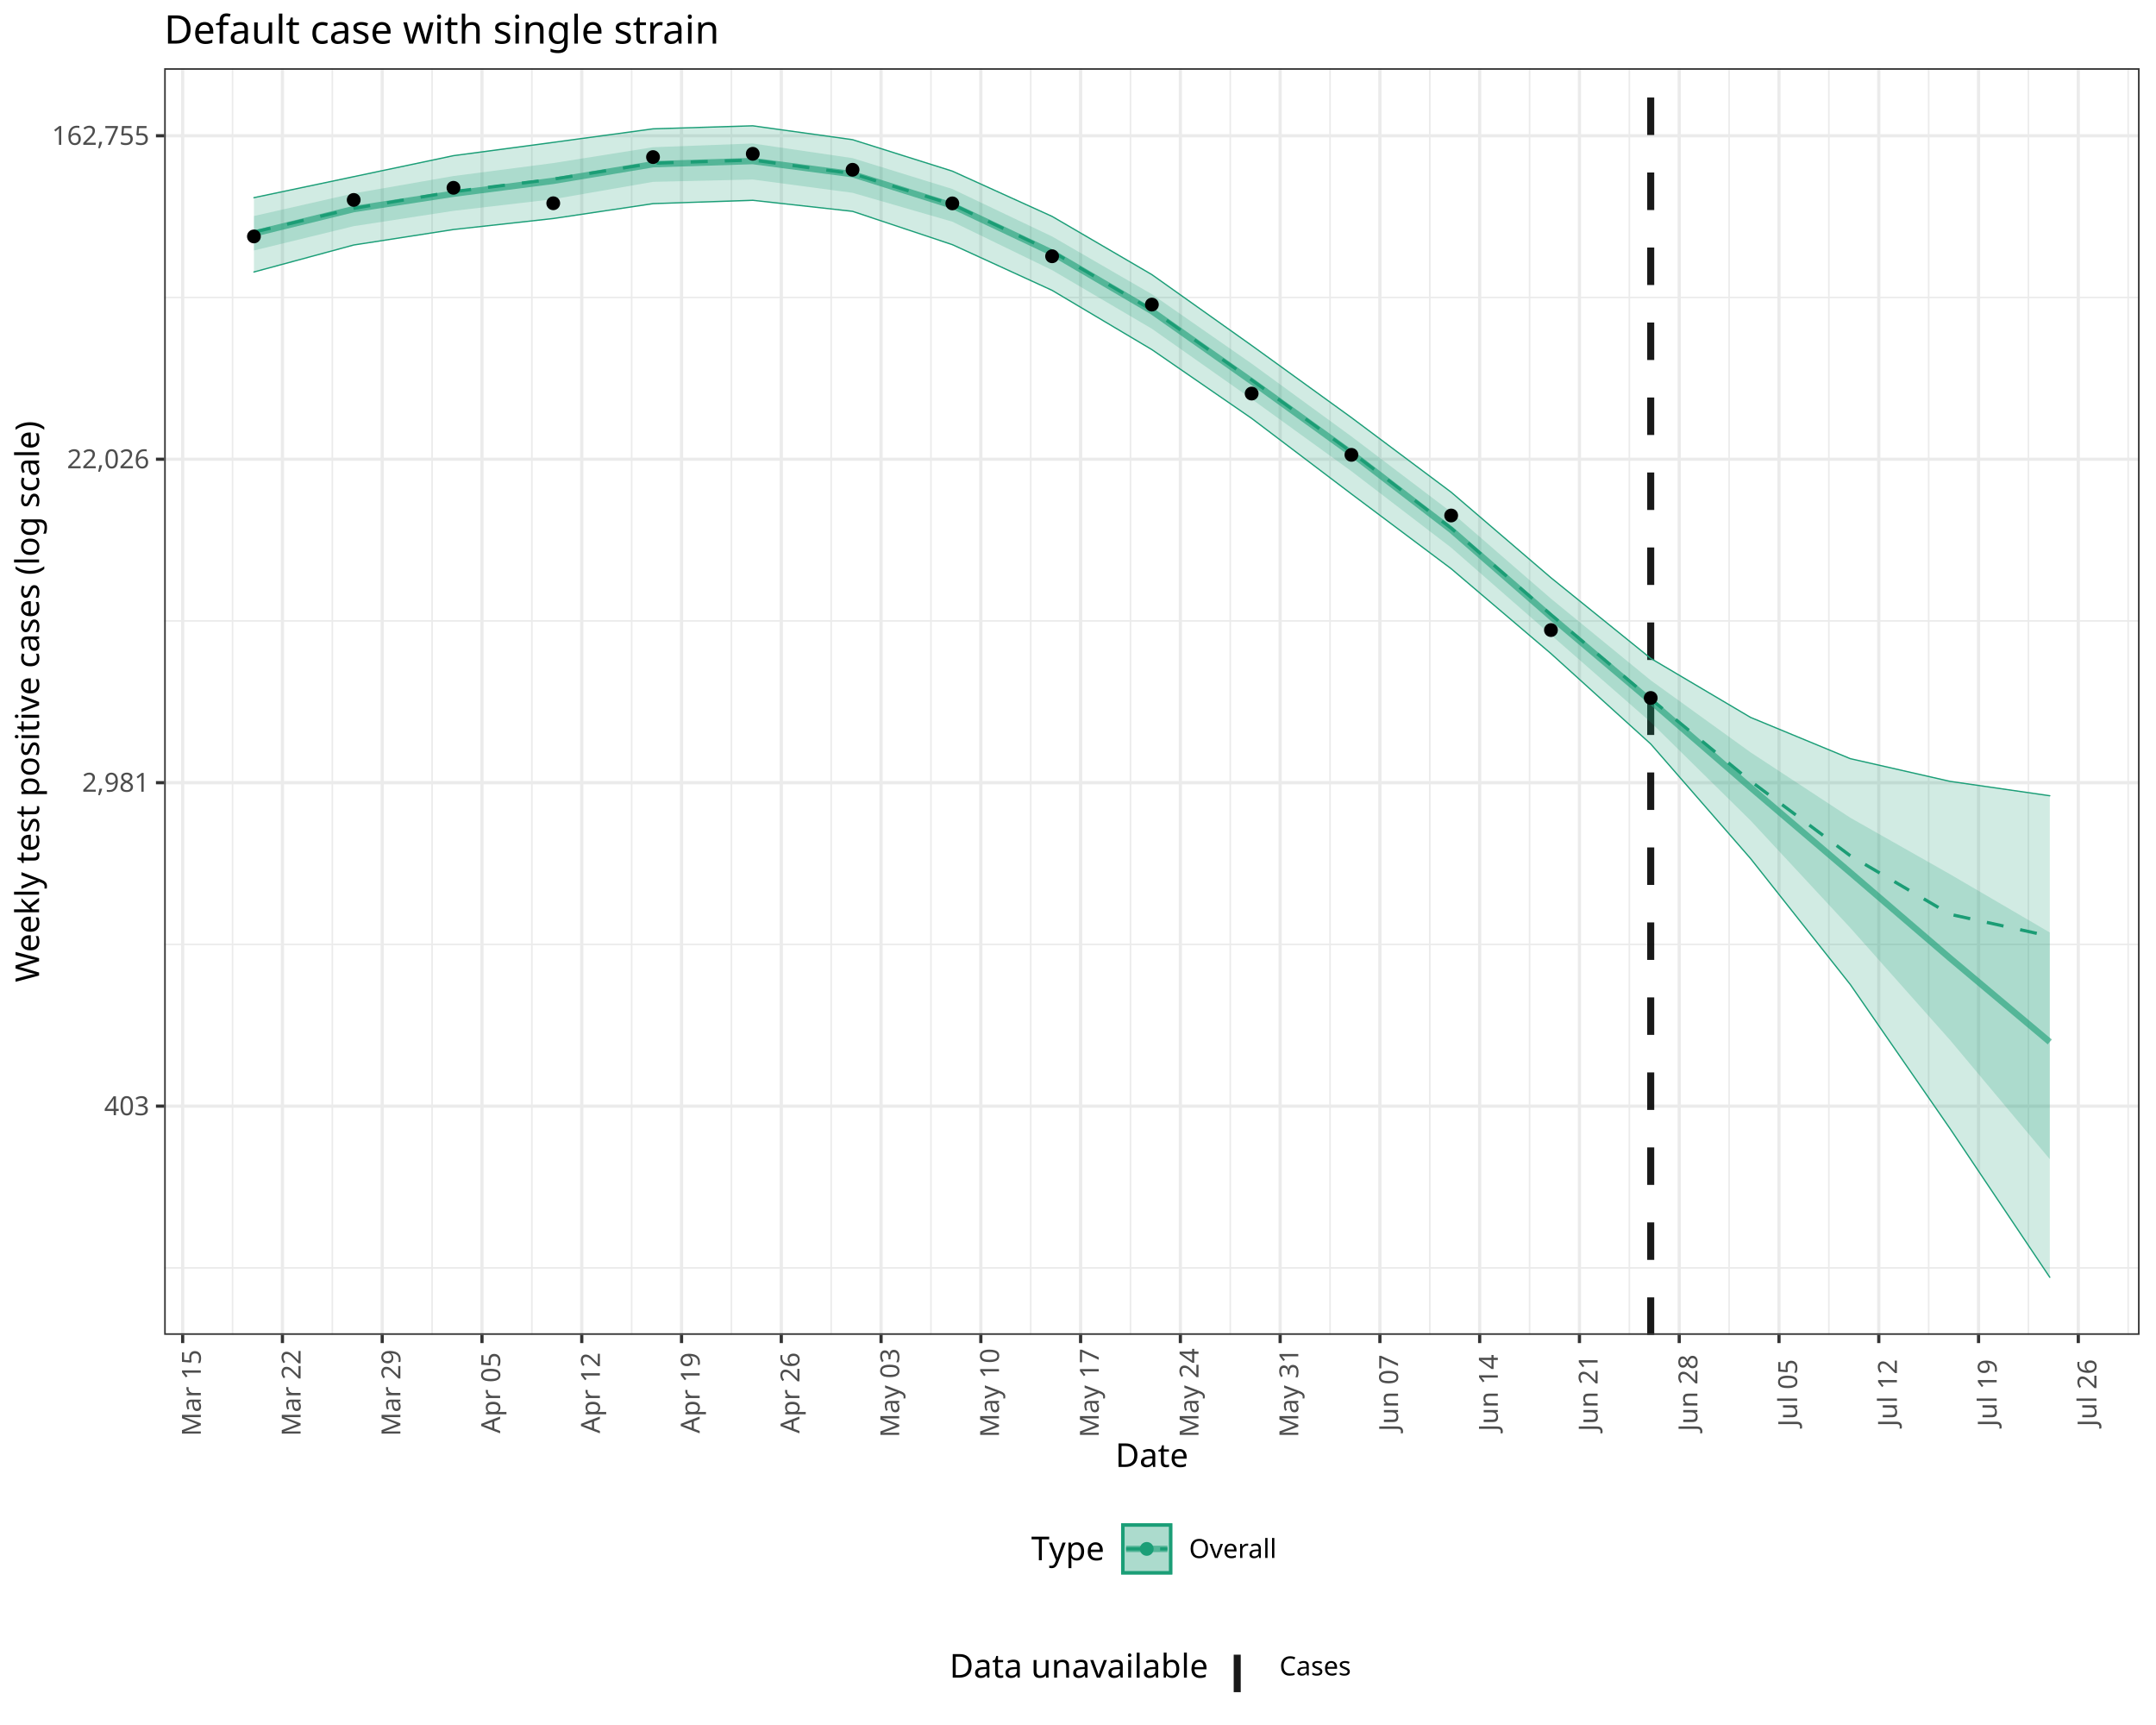
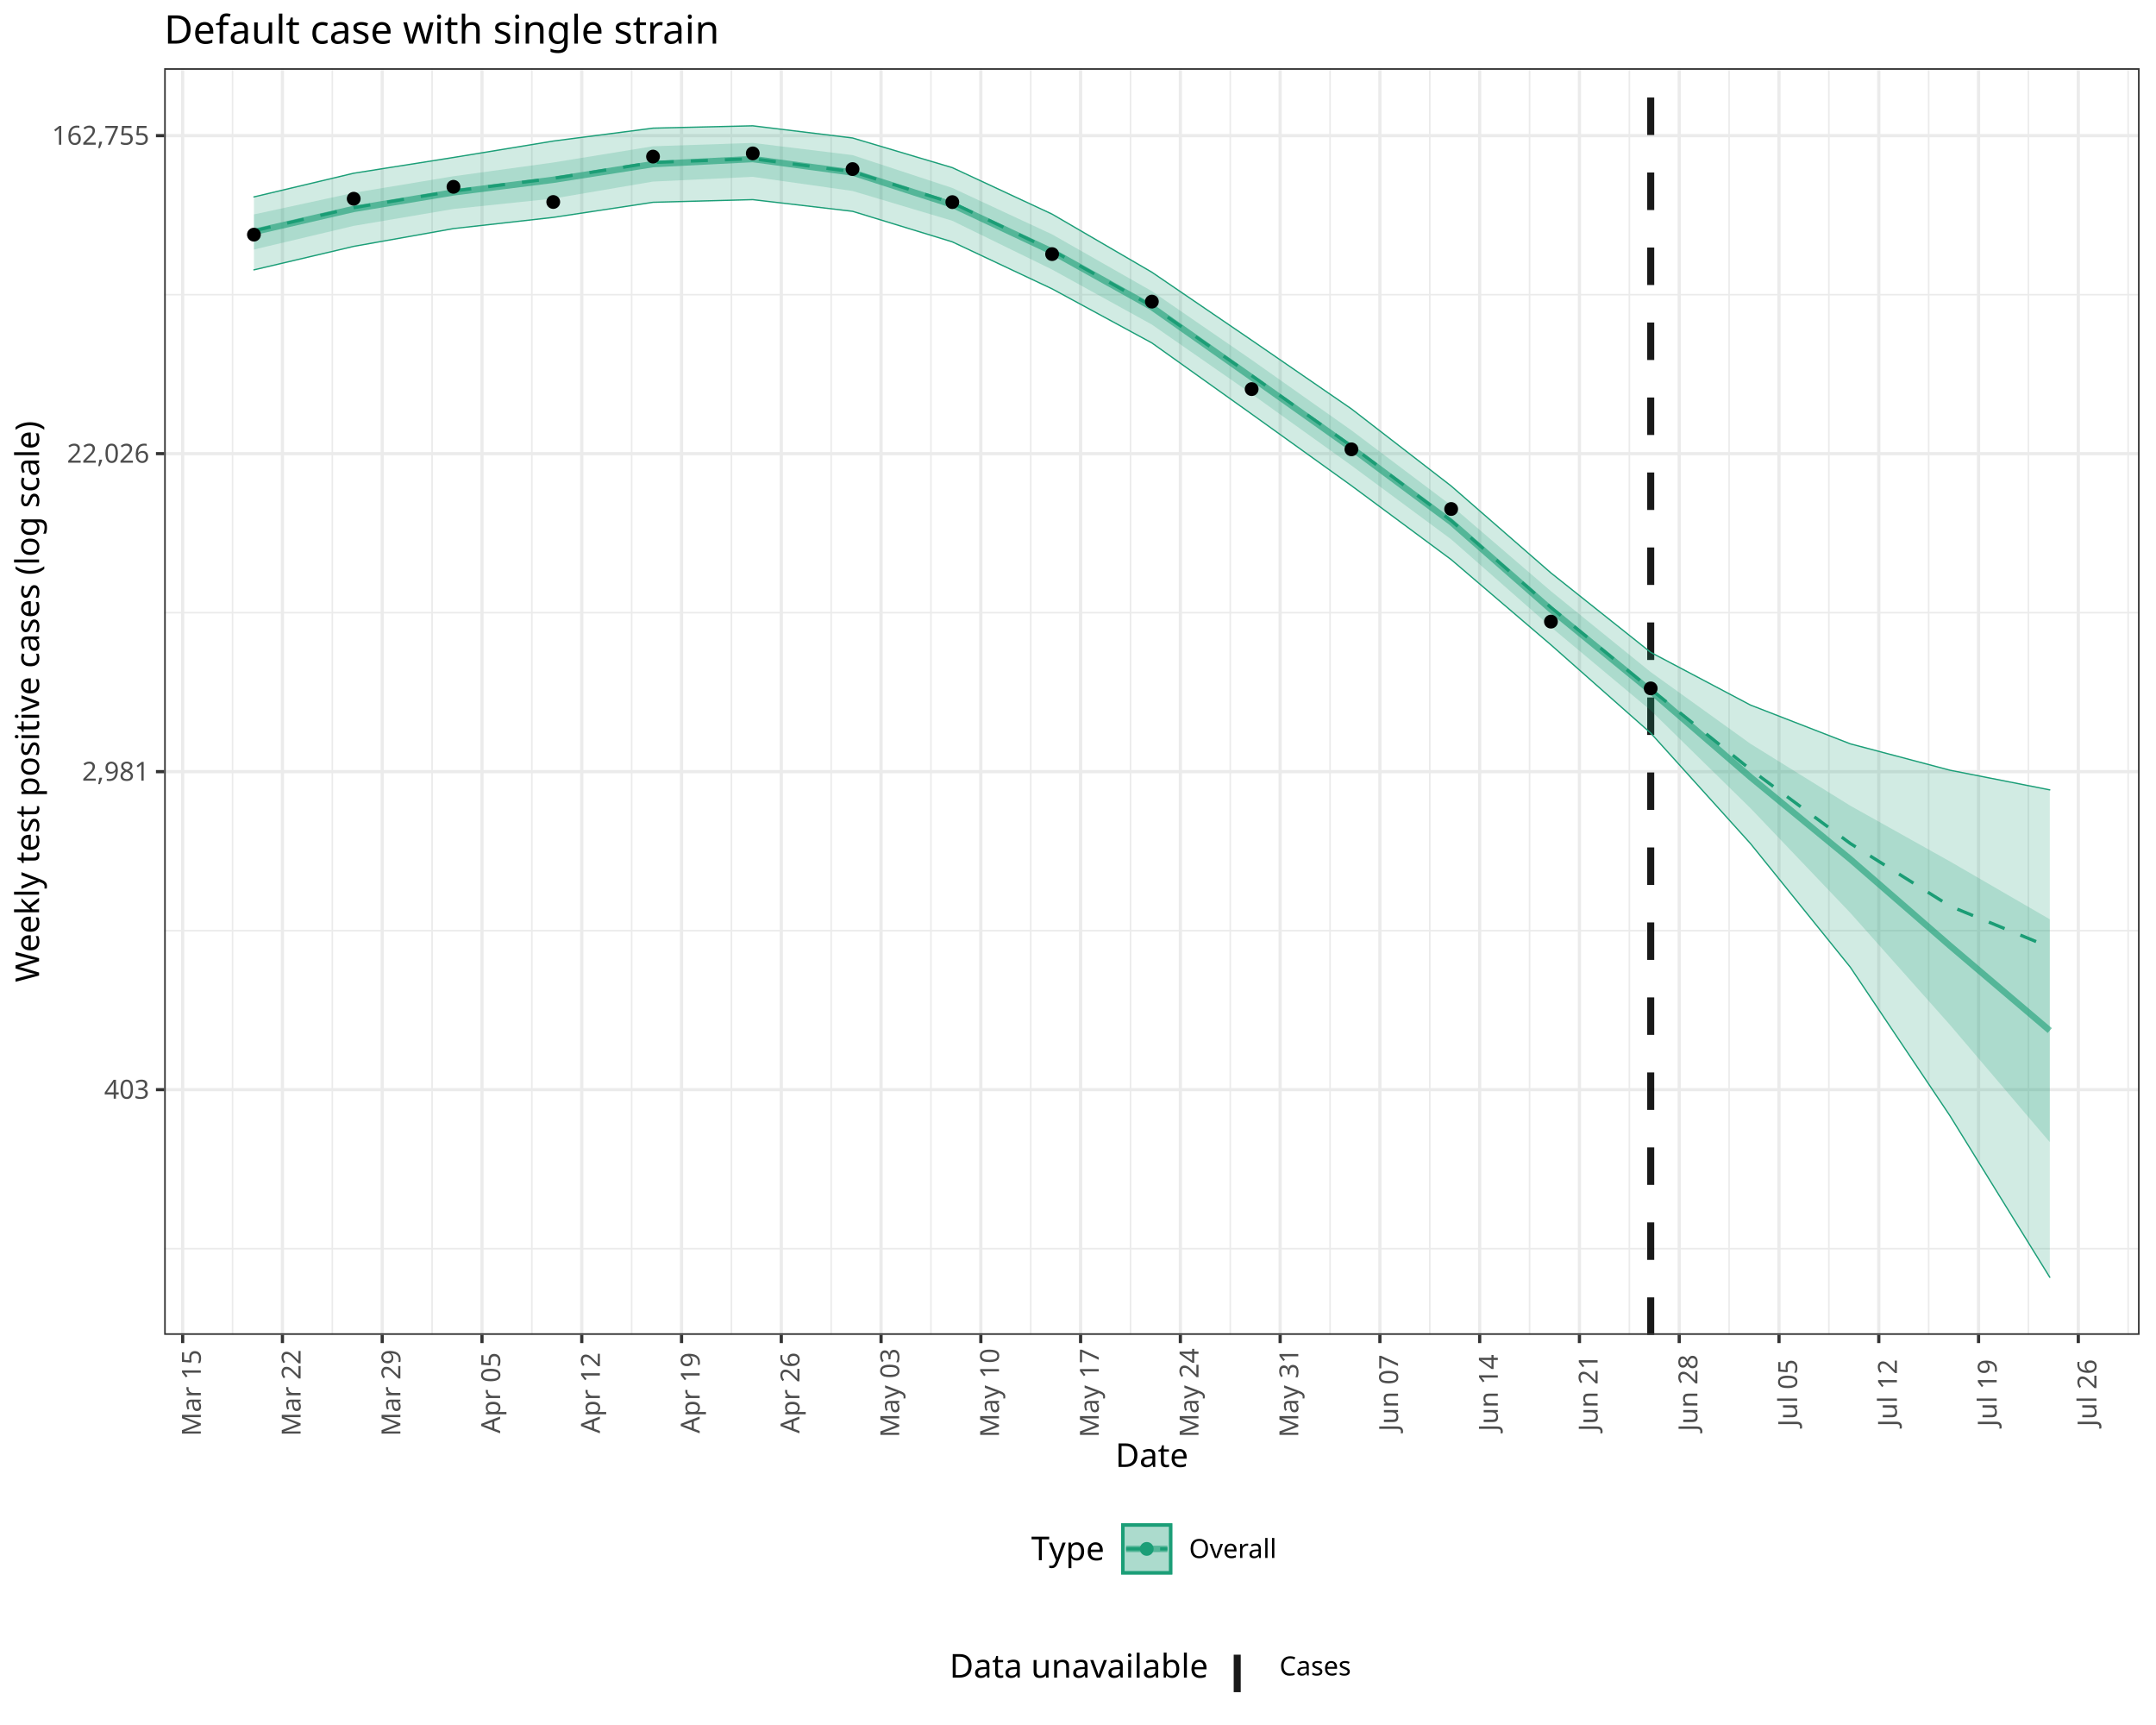
<svg xmlns="http://www.w3.org/2000/svg" class="svglite" data-engine-version="2.0" width="720.00pt" height="576.00pt" viewBox="0 0 720.00 576.00">
  <defs>
    <style type="text/css">
    .svglite line, .svglite polyline, .svglite polygon, .svglite path, .svglite rect, .svglite circle {
      fill: none;
      stroke: #000000;
      stroke-linecap: round;
      stroke-linejoin: round;
      stroke-miterlimit: 10.00;
    }
  </style>
  </defs>
  <rect width="100%" height="100%" style="stroke: none; fill: #FFFFFF;" />
  <defs>
    <clipPath id="cpMC4wMHw3MjAuMDB8MC4wMHw1NzYuMDA=">
      <rect x="0.00" y="0.00" width="720.00" height="576.00" />
    </clipPath>
  </defs>
  <g clip-path="url(#cpMC4wMHw3MjAuMDB8MC4wMHw1NzYuMDA=)">
    <rect x="0.00" y="0.00" width="720.00" height="576.00" style="stroke-width: 1.07; stroke: #FFFFFF; fill: #FFFFFF;" />
  </g>
  <defs>
    <clipPath id="cpNTQuODJ8NzE0LjUyfDIyLjc4fDQ0NS43Mw==">
      <rect x="54.82" y="22.78" width="659.70" height="422.95" />
    </clipPath>
  </defs>
  <g clip-path="url(#cpNTQuODJ8NzE0LjUyfDIyLjc4fDQ0NS43Mw==)">
    <rect x="54.82" y="22.78" width="659.70" height="422.95" style="stroke-width: 1.07; stroke: none; fill: #FFFFFF;" />
-     <polyline points="54.82,423.36 714.52,423.36 " style="stroke-width: 0.53; stroke: #EBEBEB; stroke-linecap: butt;" />
-     <polyline points="54.82,315.35 714.52,315.35 " style="stroke-width: 0.53; stroke: #EBEBEB; stroke-linecap: butt;" />
-     <polyline points="54.82,207.34 714.52,207.34 " style="stroke-width: 0.53; stroke: #EBEBEB; stroke-linecap: butt;" />
-     <polyline points="54.82,99.33 714.52,99.33 " style="stroke-width: 0.53; stroke: #EBEBEB; stroke-linecap: butt;" />
+     <polyline points="54.82,416.95 714.52,416.95 " style="stroke-width: 0.53; stroke: #EBEBEB; stroke-linecap: butt;" />
+     <polyline points="54.82,310.76 714.52,310.76 " style="stroke-width: 0.53; stroke: #EBEBEB; stroke-linecap: butt;" />
+     <polyline points="54.82,204.57 714.52,204.57 " style="stroke-width: 0.53; stroke: #EBEBEB; stroke-linecap: butt;" />
+     <polyline points="54.82,98.39 714.52,98.39 " style="stroke-width: 0.53; stroke: #EBEBEB; stroke-linecap: butt;" />
    <polyline points="77.66,445.73 77.66,22.78 " style="stroke-width: 0.53; stroke: #EBEBEB; stroke-linecap: butt;" />
    <polyline points="110.98,445.73 110.98,22.78 " style="stroke-width: 0.53; stroke: #EBEBEB; stroke-linecap: butt;" />
    <polyline points="144.30,445.73 144.30,22.78 " style="stroke-width: 0.53; stroke: #EBEBEB; stroke-linecap: butt;" />
    <polyline points="177.62,445.73 177.62,22.78 " style="stroke-width: 0.53; stroke: #EBEBEB; stroke-linecap: butt;" />
    <polyline points="210.94,445.73 210.94,22.78 " style="stroke-width: 0.53; stroke: #EBEBEB; stroke-linecap: butt;" />
    <polyline points="244.26,445.73 244.26,22.78 " style="stroke-width: 0.53; stroke: #EBEBEB; stroke-linecap: butt;" />
    <polyline points="277.57,445.73 277.57,22.78 " style="stroke-width: 0.53; stroke: #EBEBEB; stroke-linecap: butt;" />
    <polyline points="310.89,445.73 310.89,22.78 " style="stroke-width: 0.53; stroke: #EBEBEB; stroke-linecap: butt;" />
    <polyline points="344.21,445.73 344.21,22.78 " style="stroke-width: 0.53; stroke: #EBEBEB; stroke-linecap: butt;" />
    <polyline points="377.53,445.73 377.53,22.78 " style="stroke-width: 0.53; stroke: #EBEBEB; stroke-linecap: butt;" />
    <polyline points="410.85,445.73 410.85,22.78 " style="stroke-width: 0.53; stroke: #EBEBEB; stroke-linecap: butt;" />
    <polyline points="444.17,445.73 444.17,22.78 " style="stroke-width: 0.53; stroke: #EBEBEB; stroke-linecap: butt;" />
    <polyline points="477.48,445.73 477.48,22.78 " style="stroke-width: 0.53; stroke: #EBEBEB; stroke-linecap: butt;" />
    <polyline points="510.80,445.73 510.80,22.78 " style="stroke-width: 0.53; stroke: #EBEBEB; stroke-linecap: butt;" />
    <polyline points="544.12,445.73 544.12,22.78 " style="stroke-width: 0.53; stroke: #EBEBEB; stroke-linecap: butt;" />
    <polyline points="577.44,445.73 577.44,22.78 " style="stroke-width: 0.53; stroke: #EBEBEB; stroke-linecap: butt;" />
    <polyline points="610.76,445.73 610.76,22.78 " style="stroke-width: 0.53; stroke: #EBEBEB; stroke-linecap: butt;" />
    <polyline points="644.08,445.73 644.08,22.78 " style="stroke-width: 0.53; stroke: #EBEBEB; stroke-linecap: butt;" />
    <polyline points="677.39,445.73 677.39,22.78 " style="stroke-width: 0.53; stroke: #EBEBEB; stroke-linecap: butt;" />
    <polyline points="710.71,445.73 710.71,22.78 " style="stroke-width: 0.53; stroke: #EBEBEB; stroke-linecap: butt;" />
-     <polyline points="54.82,369.35 714.52,369.35 " style="stroke-width: 1.07; stroke: #EBEBEB; stroke-linecap: butt;" />
-     <polyline points="54.82,261.35 714.52,261.35 " style="stroke-width: 1.07; stroke: #EBEBEB; stroke-linecap: butt;" />
-     <polyline points="54.82,153.34 714.52,153.34 " style="stroke-width: 1.07; stroke: #EBEBEB; stroke-linecap: butt;" />
-     <polyline points="54.82,45.33 714.52,45.33 " style="stroke-width: 1.07; stroke: #EBEBEB; stroke-linecap: butt;" />
+     <polyline points="54.82,363.85 714.52,363.85 " style="stroke-width: 1.07; stroke: #EBEBEB; stroke-linecap: butt;" />
+     <polyline points="54.82,257.67 714.52,257.67 " style="stroke-width: 1.07; stroke: #EBEBEB; stroke-linecap: butt;" />
+     <polyline points="54.82,151.48 714.52,151.48 " style="stroke-width: 1.07; stroke: #EBEBEB; stroke-linecap: butt;" />
+     <polyline points="54.82,45.29 714.52,45.29 " style="stroke-width: 1.07; stroke: #EBEBEB; stroke-linecap: butt;" />
    <polyline points="61.00,445.73 61.00,22.78 " style="stroke-width: 1.07; stroke: #EBEBEB; stroke-linecap: butt;" />
    <polyline points="94.32,445.73 94.32,22.78 " style="stroke-width: 1.07; stroke: #EBEBEB; stroke-linecap: butt;" />
    <polyline points="127.64,445.73 127.64,22.78 " style="stroke-width: 1.07; stroke: #EBEBEB; stroke-linecap: butt;" />
    <polyline points="160.96,445.73 160.96,22.78 " style="stroke-width: 1.07; stroke: #EBEBEB; stroke-linecap: butt;" />
    <polyline points="194.28,445.73 194.28,22.78 " style="stroke-width: 1.07; stroke: #EBEBEB; stroke-linecap: butt;" />
    <polyline points="227.60,445.73 227.60,22.78 " style="stroke-width: 1.07; stroke: #EBEBEB; stroke-linecap: butt;" />
    <polyline points="260.91,445.73 260.91,22.78 " style="stroke-width: 1.07; stroke: #EBEBEB; stroke-linecap: butt;" />
    <polyline points="294.23,445.73 294.23,22.78 " style="stroke-width: 1.07; stroke: #EBEBEB; stroke-linecap: butt;" />
    <polyline points="327.55,445.73 327.55,22.78 " style="stroke-width: 1.07; stroke: #EBEBEB; stroke-linecap: butt;" />
    <polyline points="360.87,445.73 360.87,22.78 " style="stroke-width: 1.07; stroke: #EBEBEB; stroke-linecap: butt;" />
    <polyline points="394.19,445.73 394.19,22.78 " style="stroke-width: 1.07; stroke: #EBEBEB; stroke-linecap: butt;" />
    <polyline points="427.51,445.73 427.51,22.78 " style="stroke-width: 1.07; stroke: #EBEBEB; stroke-linecap: butt;" />
    <polyline points="460.82,445.73 460.82,22.78 " style="stroke-width: 1.07; stroke: #EBEBEB; stroke-linecap: butt;" />
    <polyline points="494.14,445.73 494.14,22.78 " style="stroke-width: 1.07; stroke: #EBEBEB; stroke-linecap: butt;" />
    <polyline points="527.46,445.73 527.46,22.78 " style="stroke-width: 1.07; stroke: #EBEBEB; stroke-linecap: butt;" />
    <polyline points="560.78,445.73 560.78,22.78 " style="stroke-width: 1.07; stroke: #EBEBEB; stroke-linecap: butt;" />
    <polyline points="594.10,445.73 594.10,22.78 " style="stroke-width: 1.07; stroke: #EBEBEB; stroke-linecap: butt;" />
    <polyline points="627.42,445.73 627.42,22.78 " style="stroke-width: 1.07; stroke: #EBEBEB; stroke-linecap: butt;" />
    <polyline points="660.74,445.73 660.74,22.78 " style="stroke-width: 1.07; stroke: #EBEBEB; stroke-linecap: butt;" />
    <polyline points="694.05,445.73 694.05,22.78 " style="stroke-width: 1.07; stroke: #EBEBEB; stroke-linecap: butt;" />
    <line x1="551.26" y1="445.73" x2="551.26" y2="22.78" style="stroke-width: 2.35; stroke: #000000; stroke-opacity: 0.90; stroke-dasharray: 12.52,12.52; stroke-linecap: butt;" />
-     <polyline points="84.80,77.98 118.12,69.82 151.44,64.69 184.76,60.39 218.08,54.83 251.39,53.78 284.71,58.16 318.03,68.65 351.35,84.38 384.67,103.88 417.99,127.32 451.31,151.35 484.62,176.91 517.94,205.95 551.26,234.10 584.58,262.94 617.90,291.34 651.22,319.95 684.53,347.92 " style="stroke-width: 2.13; stroke: #1B9E77; stroke-opacity: 0.60; stroke-linecap: butt;" />
-     <polyline points="84.80,77.51 118.12,69.58 151.44,64.00 184.76,59.83 218.08,54.51 251.39,53.44 284.71,57.98 318.03,68.26 351.35,84.00 384.67,103.49 417.99,126.88 451.31,150.95 484.62,176.38 517.94,205.26 551.26,233.39 584.58,260.80 617.90,285.74 651.22,305.29 684.53,312.62 " style="stroke-width: 1.07; stroke: #1B9E77; stroke-dasharray: 5.69,5.69; stroke-linecap: butt;" />
-     <polygon points="84.80,66.00 118.12,58.99 151.44,51.98 184.76,47.54 218.08,43.02 251.39,42.01 284.71,46.64 318.03,57.14 351.35,72.26 384.67,91.70 417.99,115.35 451.31,139.44 484.62,164.35 517.94,192.91 551.26,219.84 584.58,239.54 617.90,253.32 651.22,260.91 684.53,265.71 684.53,426.51 651.22,376.87 617.90,328.73 584.58,286.65 551.26,248.42 517.94,218.24 484.62,189.90 451.31,164.94 417.99,139.70 384.67,116.74 351.35,96.95 318.03,81.69 284.71,70.57 251.39,66.88 218.08,68.00 184.76,72.97 151.44,76.64 118.12,81.81 84.80,90.82 " style="stroke-width: 0.00; stroke: none; fill: #1B9E77; fill-opacity: 0.20;" />
-     <polyline points="84.80,66.00 118.12,58.99 151.44,51.98 184.76,47.54 218.08,43.02 251.39,42.01 284.71,46.64 318.03,57.14 351.35,72.26 384.67,91.70 417.99,115.35 451.31,139.44 484.62,164.35 517.94,192.91 551.26,219.84 584.58,239.54 617.90,253.32 651.22,260.91 684.53,265.71 " style="stroke-width: 0.43; stroke: #1B9E77;" />
-     <polyline points="684.53,426.51 651.22,376.87 617.90,328.73 584.58,286.65 551.26,248.42 517.94,218.24 484.62,189.90 451.31,164.94 417.99,139.70 384.67,116.74 351.35,96.95 318.03,81.69 284.71,70.57 251.39,66.88 218.08,68.00 184.76,72.97 151.44,76.64 118.12,81.81 84.80,90.82 " style="stroke-width: 0.43; stroke: #1B9E77;" />
-     <polygon points="84.80,72.13 118.12,64.58 151.44,58.78 184.76,54.45 218.08,49.16 251.39,47.91 284.71,52.80 318.03,63.10 351.35,78.96 384.67,98.24 417.99,121.42 451.31,145.73 484.62,170.99 517.94,199.89 551.26,227.16 584.58,251.20 617.90,273.05 651.22,291.92 684.53,311.37 684.53,387.07 651.22,347.29 617.90,309.81 584.58,273.96 551.26,241.15 517.94,212.00 484.62,182.86 451.31,157.34 417.99,133.24 384.67,109.77 351.35,90.20 318.03,74.02 284.71,64.38 251.39,59.94 218.08,60.72 184.76,66.51 151.44,70.40 118.12,75.52 84.80,83.64 " style="stroke-width: 0.00; stroke: none; fill: #1B9E77; fill-opacity: 0.20;" />
-     <polyline points="84.80,72.13 118.12,64.58 151.44,58.78 184.76,54.45 218.08,49.16 251.39,47.91 284.71,52.80 318.03,63.10 351.35,78.96 384.67,98.24 417.99,121.42 451.31,145.73 484.62,170.99 517.94,199.89 551.26,227.16 584.58,251.20 617.90,273.05 651.22,291.92 684.53,311.37 " style="stroke-width: 1.07; stroke: none;" />
-     <polyline points="684.53,387.07 651.22,347.29 617.90,309.81 584.58,273.96 551.26,241.15 517.94,212.00 484.62,182.86 451.31,157.34 417.99,133.24 384.67,109.77 351.35,90.20 318.03,74.02 284.71,64.38 251.39,59.94 218.08,60.72 184.76,66.51 151.44,70.40 118.12,75.52 84.80,83.64 " style="stroke-width: 1.07; stroke: none;" />
-     <circle cx="84.80" cy="78.95" r="1.95" style="stroke-width: 0.71; fill: #000000;" />
-     <circle cx="118.12" cy="66.76" r="1.95" style="stroke-width: 0.71; fill: #000000;" />
-     <circle cx="151.44" cy="62.71" r="1.95" style="stroke-width: 0.71; fill: #000000;" />
-     <circle cx="184.76" cy="67.87" r="1.95" style="stroke-width: 0.71; fill: #000000;" />
-     <circle cx="218.08" cy="52.45" r="1.95" style="stroke-width: 0.71; fill: #000000;" />
-     <circle cx="251.39" cy="51.36" r="1.95" style="stroke-width: 0.71; fill: #000000;" />
-     <circle cx="284.71" cy="56.69" r="1.95" style="stroke-width: 0.71; fill: #000000;" />
-     <circle cx="318.03" cy="67.91" r="1.95" style="stroke-width: 0.71; fill: #000000;" />
-     <circle cx="351.35" cy="85.57" r="1.95" style="stroke-width: 0.71; fill: #000000;" />
-     <circle cx="384.67" cy="101.70" r="1.95" style="stroke-width: 0.71; fill: #000000;" />
-     <circle cx="417.99" cy="131.42" r="1.95" style="stroke-width: 0.71; fill: #000000;" />
-     <circle cx="451.31" cy="151.88" r="1.95" style="stroke-width: 0.71; fill: #000000;" />
-     <circle cx="484.62" cy="172.13" r="1.95" style="stroke-width: 0.71; fill: #000000;" />
-     <circle cx="517.94" cy="210.39" r="1.95" style="stroke-width: 0.71; fill: #000000;" />
-     <circle cx="551.26" cy="233.06" r="1.95" style="stroke-width: 0.71; fill: #000000;" />
+     <polyline points="84.80,77.44 118.12,69.77 151.44,64.24 184.76,60.04 218.08,54.80 251.39,53.11 284.71,57.62 318.03,68.36 351.35,84.00 384.67,102.56 417.99,126.00 451.31,149.60 484.62,174.34 517.94,203.53 551.26,230.73 584.58,259.50 617.90,286.88 651.22,315.82 684.53,344.12 " style="stroke-width: 2.13; stroke: #1B9E77; stroke-opacity: 0.60; stroke-linecap: butt;" />
+     <polyline points="84.80,77.07 118.12,69.35 151.44,63.79 184.76,59.57 218.08,54.26 251.39,53.00 284.71,57.33 318.03,67.76 351.35,83.60 384.67,102.22 417.99,125.43 451.31,148.96 484.62,173.86 517.94,202.86 551.26,230.16 584.58,256.95 617.90,281.64 651.22,302.57 684.53,316.29 " style="stroke-width: 1.07; stroke: #1B9E77; stroke-dasharray: 5.69,5.69; stroke-linecap: butt;" />
+     <polygon points="84.80,65.75 118.12,57.84 151.44,52.58 184.76,47.10 218.08,42.79 251.39,42.01 284.71,46.07 318.03,55.98 351.35,71.50 384.67,90.90 417.99,113.61 451.31,136.53 484.62,162.28 517.94,191.31 551.26,217.83 584.58,235.43 617.90,248.37 651.22,257.19 684.53,263.75 684.53,426.51 651.22,372.62 617.90,322.94 584.58,281.69 551.26,244.79 517.94,215.33 484.62,186.85 451.31,162.17 417.99,138.26 384.67,114.51 351.35,96.45 318.03,80.76 284.71,70.56 251.39,66.66 218.08,67.55 184.76,72.59 151.44,76.33 118.12,82.27 84.80,90.11 " style="stroke-width: 0.00; stroke: none; fill: #1B9E77; fill-opacity: 0.20;" />
+     <polyline points="84.80,65.75 118.12,57.84 151.44,52.58 184.76,47.10 218.08,42.79 251.39,42.01 284.71,46.07 318.03,55.98 351.35,71.50 384.67,90.90 417.99,113.61 451.31,136.53 484.62,162.28 517.94,191.31 551.26,217.83 584.58,235.43 617.90,248.37 651.22,257.19 684.53,263.75 " style="stroke-width: 0.43; stroke: #1B9E77;" />
+     <polyline points="684.53,426.51 651.22,372.62 617.90,322.94 584.58,281.69 551.26,244.79 517.94,215.33 484.62,186.85 451.31,162.17 417.99,138.26 384.67,114.51 351.35,96.45 318.03,80.76 284.71,70.56 251.39,66.66 218.08,67.55 184.76,72.59 151.44,76.33 118.12,82.27 84.80,90.11 " style="stroke-width: 0.43; stroke: #1B9E77;" />
+     <polygon points="84.80,71.60 118.12,64.38 151.44,58.85 184.76,54.26 218.08,48.84 251.39,47.72 284.71,51.79 318.03,62.76 351.35,78.26 384.67,97.23 417.99,120.16 451.31,143.69 484.62,168.76 517.94,197.40 551.26,224.41 584.58,248.36 617.90,269.03 651.22,287.66 684.53,306.96 684.53,381.38 651.22,342.25 617.90,304.80 584.58,269.87 551.26,237.22 517.94,209.37 484.62,180.08 451.31,155.43 417.99,131.54 384.67,108.38 351.35,90.01 318.03,73.72 284.71,63.77 251.39,59.05 218.08,60.63 184.76,66.30 151.44,69.78 118.12,75.42 84.80,83.32 " style="stroke-width: 0.00; stroke: none; fill: #1B9E77; fill-opacity: 0.20;" />
+     <polyline points="84.80,71.60 118.12,64.38 151.44,58.85 184.76,54.26 218.08,48.84 251.39,47.72 284.71,51.79 318.03,62.76 351.35,78.26 384.67,97.23 417.99,120.16 451.31,143.69 484.62,168.76 517.94,197.40 551.26,224.41 584.58,248.36 617.90,269.03 651.22,287.66 684.53,306.96 " style="stroke-width: 1.07; stroke: none;" />
+     <polyline points="684.53,381.38 651.22,342.25 617.90,304.80 584.58,269.87 551.26,237.22 517.94,209.37 484.62,180.08 451.31,155.43 417.99,131.54 384.67,108.38 351.35,90.01 318.03,73.72 284.71,63.77 251.39,59.05 218.08,60.63 184.76,66.30 151.44,69.78 118.12,75.42 84.80,83.32 " style="stroke-width: 1.07; stroke: none;" />
+     <circle cx="84.80" cy="78.35" r="1.95" style="stroke-width: 0.71; fill: #000000;" />
+     <circle cx="118.12" cy="66.36" r="1.95" style="stroke-width: 0.71; fill: #000000;" />
+     <circle cx="151.44" cy="62.38" r="1.95" style="stroke-width: 0.71; fill: #000000;" />
+     <circle cx="184.76" cy="67.45" r="1.95" style="stroke-width: 0.71; fill: #000000;" />
+     <circle cx="218.08" cy="52.29" r="1.95" style="stroke-width: 0.71; fill: #000000;" />
+     <circle cx="251.39" cy="51.22" r="1.95" style="stroke-width: 0.71; fill: #000000;" />
+     <circle cx="284.71" cy="56.46" r="1.95" style="stroke-width: 0.71; fill: #000000;" />
+     <circle cx="318.03" cy="67.49" r="1.95" style="stroke-width: 0.71; fill: #000000;" />
+     <circle cx="351.35" cy="84.85" r="1.95" style="stroke-width: 0.71; fill: #000000;" />
+     <circle cx="384.67" cy="100.71" r="1.95" style="stroke-width: 0.71; fill: #000000;" />
+     <circle cx="417.99" cy="129.93" r="1.95" style="stroke-width: 0.71; fill: #000000;" />
+     <circle cx="451.31" cy="150.04" r="1.95" style="stroke-width: 0.71; fill: #000000;" />
+     <circle cx="484.62" cy="169.96" r="1.95" style="stroke-width: 0.71; fill: #000000;" />
+     <circle cx="517.94" cy="207.57" r="1.95" style="stroke-width: 0.71; fill: #000000;" />
+     <circle cx="551.26" cy="229.86" r="1.95" style="stroke-width: 0.71; fill: #000000;" />
    <rect x="54.82" y="22.78" width="659.70" height="422.95" style="stroke-width: 1.07; stroke: #333333;" />
  </g>
  <g clip-path="url(#cpMC4wMHw3MjAuMDB8MC4wMHw1NzYuMDA=)">
-     <text x="49.88" y="372.38" text-anchor="end" style="font-size: 8.80px; fill: #4D4D4D; font-family: sans;" textLength="14.68px" lengthAdjust="spacingAndGlyphs">403</text>
-     <text x="49.88" y="264.37" text-anchor="end" style="font-size: 8.80px; fill: #4D4D4D; font-family: sans;" textLength="22.02px" lengthAdjust="spacingAndGlyphs">2,981</text>
-     <text x="49.88" y="156.37" text-anchor="end" style="font-size: 8.80px; fill: #4D4D4D; font-family: sans;" textLength="26.92px" lengthAdjust="spacingAndGlyphs">22,026</text>
-     <text x="49.88" y="48.36" text-anchor="end" style="font-size: 8.80px; fill: #4D4D4D; font-family: sans;" textLength="31.81px" lengthAdjust="spacingAndGlyphs">162,755</text>
-     <polyline points="52.08,369.35 54.82,369.35 " style="stroke-width: 1.07; stroke: #333333; stroke-linecap: butt;" />
-     <polyline points="52.08,261.35 54.82,261.35 " style="stroke-width: 1.07; stroke: #333333; stroke-linecap: butt;" />
-     <polyline points="52.08,153.34 54.82,153.34 " style="stroke-width: 1.07; stroke: #333333; stroke-linecap: butt;" />
-     <polyline points="52.08,45.33 54.82,45.33 " style="stroke-width: 1.07; stroke: #333333; stroke-linecap: butt;" />
+     <text x="49.88" y="366.88" text-anchor="end" style="font-size: 8.80px; fill: #4D4D4D; font-family: sans;" textLength="14.68px" lengthAdjust="spacingAndGlyphs">403</text>
+     <text x="49.88" y="260.69" text-anchor="end" style="font-size: 8.80px; fill: #4D4D4D; font-family: sans;" textLength="22.02px" lengthAdjust="spacingAndGlyphs">2,981</text>
+     <text x="49.88" y="154.51" text-anchor="end" style="font-size: 8.80px; fill: #4D4D4D; font-family: sans;" textLength="26.92px" lengthAdjust="spacingAndGlyphs">22,026</text>
+     <text x="49.88" y="48.32" text-anchor="end" style="font-size: 8.80px; fill: #4D4D4D; font-family: sans;" textLength="31.81px" lengthAdjust="spacingAndGlyphs">162,755</text>
+     <polyline points="52.08,363.85 54.82,363.85 " style="stroke-width: 1.07; stroke: #333333; stroke-linecap: butt;" />
+     <polyline points="52.08,257.67 54.82,257.67 " style="stroke-width: 1.07; stroke: #333333; stroke-linecap: butt;" />
+     <polyline points="52.08,151.48 54.82,151.48 " style="stroke-width: 1.07; stroke: #333333; stroke-linecap: butt;" />
+     <polyline points="52.08,45.29 54.82,45.29 " style="stroke-width: 1.07; stroke: #333333; stroke-linecap: butt;" />
    <polyline points="61.00,448.47 61.00,445.73 " style="stroke-width: 1.07; stroke: #333333; stroke-linecap: butt;" />
    <polyline points="94.32,448.47 94.32,445.73 " style="stroke-width: 1.07; stroke: #333333; stroke-linecap: butt;" />
    <polyline points="127.64,448.47 127.64,445.73 " style="stroke-width: 1.07; stroke: #333333; stroke-linecap: butt;" />
    <polyline points="160.96,448.47 160.96,445.73 " style="stroke-width: 1.07; stroke: #333333; stroke-linecap: butt;" />
    <polyline points="194.28,448.47 194.28,445.73 " style="stroke-width: 1.07; stroke: #333333; stroke-linecap: butt;" />
    <polyline points="227.60,448.47 227.60,445.73 " style="stroke-width: 1.07; stroke: #333333; stroke-linecap: butt;" />
    <polyline points="260.91,448.47 260.91,445.73 " style="stroke-width: 1.07; stroke: #333333; stroke-linecap: butt;" />
    <polyline points="294.23,448.47 294.23,445.73 " style="stroke-width: 1.07; stroke: #333333; stroke-linecap: butt;" />
    <polyline points="327.55,448.47 327.55,445.73 " style="stroke-width: 1.07; stroke: #333333; stroke-linecap: butt;" />
    <polyline points="360.87,448.47 360.87,445.73 " style="stroke-width: 1.07; stroke: #333333; stroke-linecap: butt;" />
    <polyline points="394.19,448.47 394.19,445.73 " style="stroke-width: 1.07; stroke: #333333; stroke-linecap: butt;" />
    <polyline points="427.51,448.47 427.51,445.73 " style="stroke-width: 1.07; stroke: #333333; stroke-linecap: butt;" />
    <polyline points="460.82,448.47 460.82,445.73 " style="stroke-width: 1.07; stroke: #333333; stroke-linecap: butt;" />
    <polyline points="494.14,448.47 494.14,445.73 " style="stroke-width: 1.07; stroke: #333333; stroke-linecap: butt;" />
    <polyline points="527.46,448.47 527.46,445.73 " style="stroke-width: 1.07; stroke: #333333; stroke-linecap: butt;" />
    <polyline points="560.78,448.47 560.78,445.73 " style="stroke-width: 1.07; stroke: #333333; stroke-linecap: butt;" />
    <polyline points="594.10,448.47 594.10,445.73 " style="stroke-width: 1.07; stroke: #333333; stroke-linecap: butt;" />
    <polyline points="627.42,448.47 627.42,445.73 " style="stroke-width: 1.07; stroke: #333333; stroke-linecap: butt;" />
    <polyline points="660.74,448.47 660.74,445.73 " style="stroke-width: 1.07; stroke: #333333; stroke-linecap: butt;" />
    <polyline points="694.05,448.47 694.05,445.73 " style="stroke-width: 1.07; stroke: #333333; stroke-linecap: butt;" />
    <text transform="translate(67.06,465.10) rotate(-90)" text-anchor="middle" style="font-size: 8.80px; fill: #4D4D4D; font-family: sans;" textLength="27.39px" lengthAdjust="spacingAndGlyphs">Mar 15</text>
    <text transform="translate(100.38,465.10) rotate(-90)" text-anchor="middle" style="font-size: 8.80px; fill: #4D4D4D; font-family: sans;" textLength="27.39px" lengthAdjust="spacingAndGlyphs">Mar 22</text>
    <text transform="translate(133.70,465.10) rotate(-90)" text-anchor="middle" style="font-size: 8.80px; fill: #4D4D4D; font-family: sans;" textLength="27.39px" lengthAdjust="spacingAndGlyphs">Mar 29</text>
    <text transform="translate(167.02,465.10) rotate(-90)" text-anchor="middle" style="font-size: 8.80px; fill: #4D4D4D; font-family: sans;" textLength="25.93px" lengthAdjust="spacingAndGlyphs">Apr 05</text>
    <text transform="translate(200.33,465.10) rotate(-90)" text-anchor="middle" style="font-size: 8.80px; fill: #4D4D4D; font-family: sans;" textLength="25.93px" lengthAdjust="spacingAndGlyphs">Apr 12</text>
    <text transform="translate(233.65,465.10) rotate(-90)" text-anchor="middle" style="font-size: 8.80px; fill: #4D4D4D; font-family: sans;" textLength="25.93px" lengthAdjust="spacingAndGlyphs">Apr 19</text>
    <text transform="translate(266.97,465.10) rotate(-90)" text-anchor="middle" style="font-size: 8.80px; fill: #4D4D4D; font-family: sans;" textLength="25.93px" lengthAdjust="spacingAndGlyphs">Apr 26</text>
    <text transform="translate(300.29,465.10) rotate(-90)" text-anchor="middle" style="font-size: 8.80px; fill: #4D4D4D; font-family: sans;" textLength="28.87px" lengthAdjust="spacingAndGlyphs">May 03</text>
    <text transform="translate(333.61,465.10) rotate(-90)" text-anchor="middle" style="font-size: 8.80px; fill: #4D4D4D; font-family: sans;" textLength="28.87px" lengthAdjust="spacingAndGlyphs">May 10</text>
    <text transform="translate(366.93,465.10) rotate(-90)" text-anchor="middle" style="font-size: 8.80px; fill: #4D4D4D; font-family: sans;" textLength="28.87px" lengthAdjust="spacingAndGlyphs">May 17</text>
    <text transform="translate(400.24,465.10) rotate(-90)" text-anchor="middle" style="font-size: 8.80px; fill: #4D4D4D; font-family: sans;" textLength="28.87px" lengthAdjust="spacingAndGlyphs">May 24</text>
    <text transform="translate(433.56,465.10) rotate(-90)" text-anchor="middle" style="font-size: 8.80px; fill: #4D4D4D; font-family: sans;" textLength="28.87px" lengthAdjust="spacingAndGlyphs">May 31</text>
    <text transform="translate(466.88,465.10) rotate(-90)" text-anchor="middle" style="font-size: 8.80px; fill: #4D4D4D; font-family: sans;" textLength="26.43px" lengthAdjust="spacingAndGlyphs">Jun 07</text>
    <text transform="translate(500.20,465.10) rotate(-90)" text-anchor="middle" style="font-size: 8.80px; fill: #4D4D4D; font-family: sans;" textLength="26.43px" lengthAdjust="spacingAndGlyphs">Jun 14</text>
    <text transform="translate(533.52,465.10) rotate(-90)" text-anchor="middle" style="font-size: 8.80px; fill: #4D4D4D; font-family: sans;" textLength="26.43px" lengthAdjust="spacingAndGlyphs">Jun 21</text>
    <text transform="translate(566.84,465.10) rotate(-90)" text-anchor="middle" style="font-size: 8.80px; fill: #4D4D4D; font-family: sans;" textLength="26.43px" lengthAdjust="spacingAndGlyphs">Jun 28</text>
    <text transform="translate(600.15,465.10) rotate(-90)" text-anchor="middle" style="font-size: 8.80px; fill: #4D4D4D; font-family: sans;" textLength="23.49px" lengthAdjust="spacingAndGlyphs">Jul 05</text>
    <text transform="translate(633.47,465.10) rotate(-90)" text-anchor="middle" style="font-size: 8.80px; fill: #4D4D4D; font-family: sans;" textLength="23.49px" lengthAdjust="spacingAndGlyphs">Jul 12</text>
    <text transform="translate(666.79,465.10) rotate(-90)" text-anchor="middle" style="font-size: 8.80px; fill: #4D4D4D; font-family: sans;" textLength="23.49px" lengthAdjust="spacingAndGlyphs">Jul 19</text>
    <text transform="translate(700.11,465.10) rotate(-90)" text-anchor="middle" style="font-size: 8.80px; fill: #4D4D4D; font-family: sans;" textLength="23.49px" lengthAdjust="spacingAndGlyphs">Jul 26</text>
    <text x="384.67" y="489.84" text-anchor="middle" style="font-size: 11.00px; font-family: sans;" textLength="23.24px" lengthAdjust="spacingAndGlyphs">Date</text>
    <text transform="translate(13.05,234.26) rotate(-90)" text-anchor="middle" style="font-size: 11.00px; font-family: sans;" textLength="182.83px" lengthAdjust="spacingAndGlyphs">Weekly test positive cases (log scale)</text>
    <rect x="338.90" y="503.08" width="91.54" height="28.24" style="stroke-width: 1.07; stroke: none; fill: #FFFFFF;" />
    <text x="344.38" y="520.99" style="font-size: 11.00px; font-family: sans;" textLength="24.46px" lengthAdjust="spacingAndGlyphs">Type</text>
    <rect x="374.32" y="508.56" width="17.28" height="17.28" style="stroke-width: 1.07; stroke: none; fill: #FFFFFF;" />
    <line x1="376.05" y1="517.20" x2="389.87" y2="517.20" style="stroke-width: 2.13; stroke: #1B9E77; stroke-opacity: 0.60; stroke-linecap: butt;" />
    <line x1="376.05" y1="517.20" x2="389.87" y2="517.20" style="stroke-width: 1.07; stroke: #1B9E77; stroke-dasharray: 5.69,5.69; stroke-linecap: butt;" />
    <rect x="374.60" y="508.85" width="16.71" height="16.71" style="stroke-width: 0.43; stroke: #1B9E77; stroke-linecap: square; stroke-linejoin: miter; fill: #1B9E77; fill-opacity: 0.20;" />
    <rect x="375.03" y="509.27" width="15.86" height="15.86" style="stroke-width: 1.07; stroke: #1B9E77; stroke-linecap: square; stroke-linejoin: miter; fill: #1B9E77; fill-opacity: 0.20;" />
    <circle cx="382.96" cy="517.20" r="1.95" style="stroke-width: 0.71; stroke: #1B9E77; fill: #1B9E77;" />
    <text x="397.08" y="520.23" style="font-size: 8.80px; font-family: sans;" textLength="27.88px" lengthAdjust="spacingAndGlyphs">Overall</text>
    <rect x="311.62" y="542.28" width="146.10" height="28.24" style="stroke-width: 1.07; stroke: none; fill: #FFFFFF;" />
    <text x="317.10" y="560.19" style="font-size: 11.00px; font-family: sans;" textLength="81.95px" lengthAdjust="spacingAndGlyphs">Data unavailable</text>
    <rect x="404.53" y="547.76" width="17.28" height="17.28" style="stroke-width: 1.07; stroke: none; fill: #FFFFFF;" />
    <line x1="413.17" y1="565.04" x2="413.17" y2="547.76" style="stroke-width: 2.35; stroke: #000000; stroke-opacity: 0.90; stroke-dasharray: 12.52,12.52; stroke-linecap: butt;" />
    <text x="427.29" y="559.43" style="font-size: 8.80px; font-family: sans;" textLength="24.95px" lengthAdjust="spacingAndGlyphs">Cases</text>
    <text x="54.82" y="14.56" style="font-size: 13.20px; font-family: sans;" textLength="174.64px" lengthAdjust="spacingAndGlyphs">Default case with single strain</text>
  </g>
</svg>
